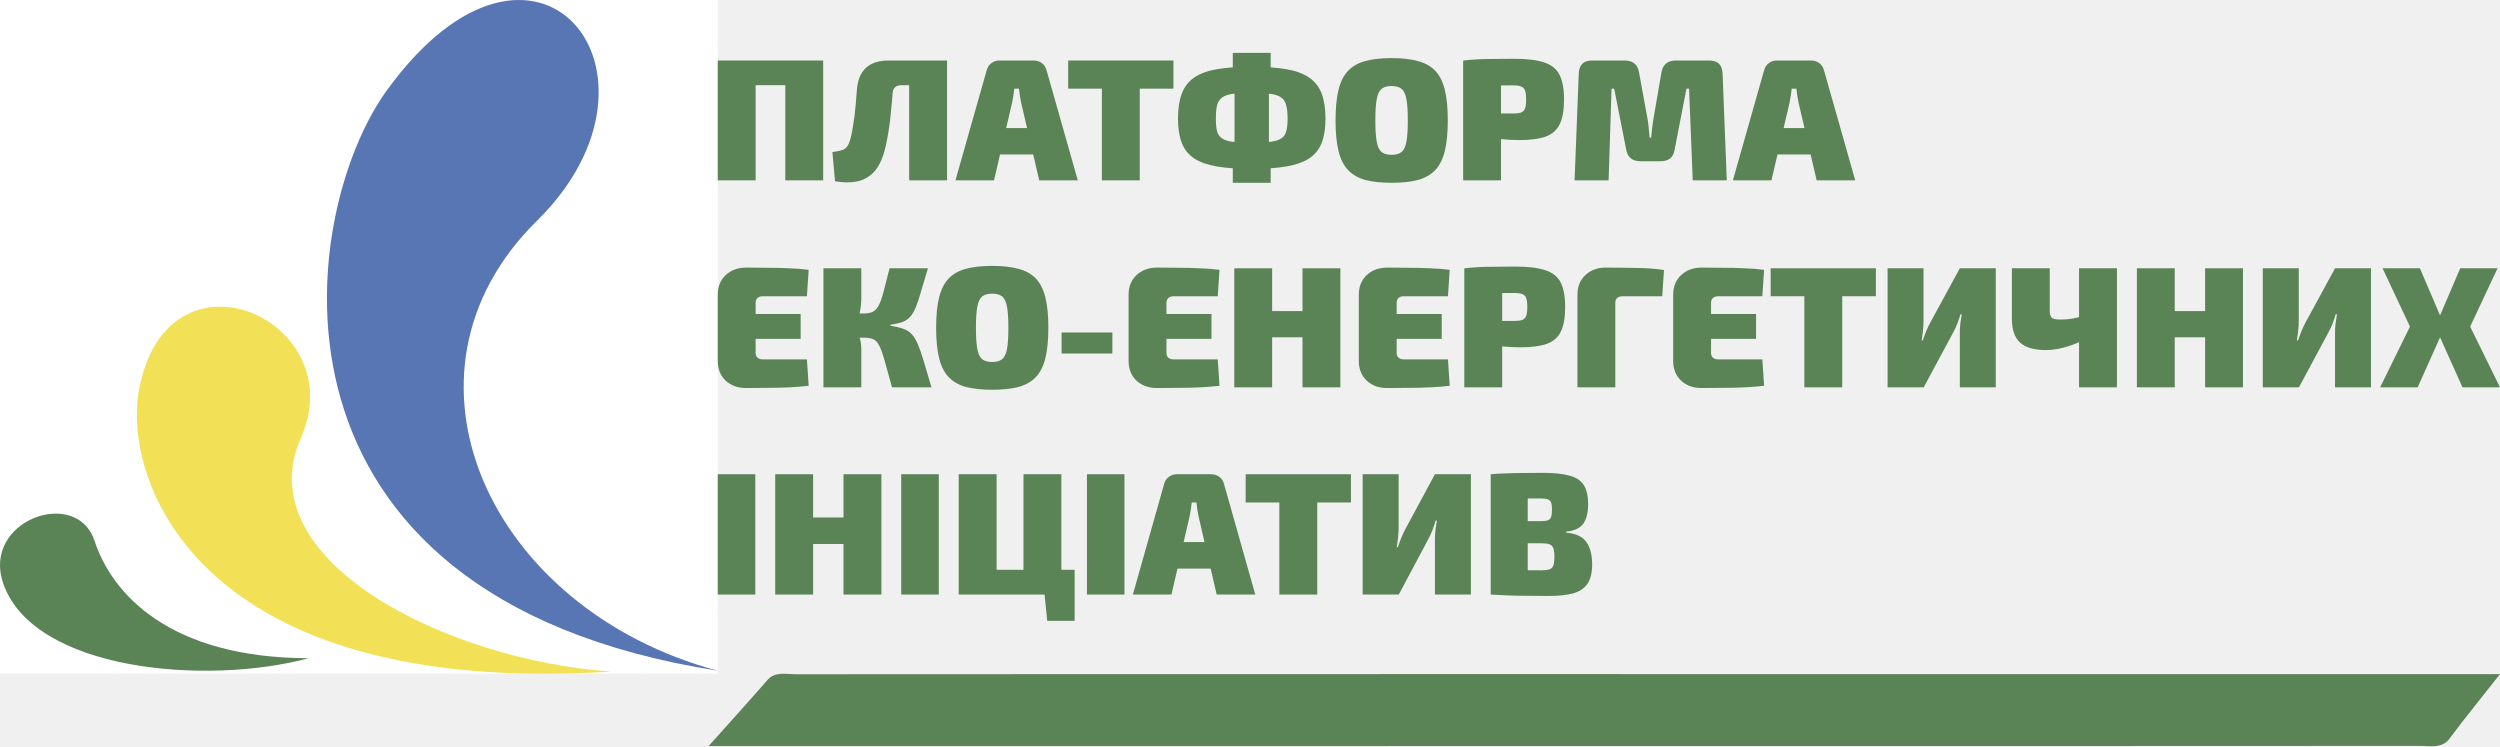
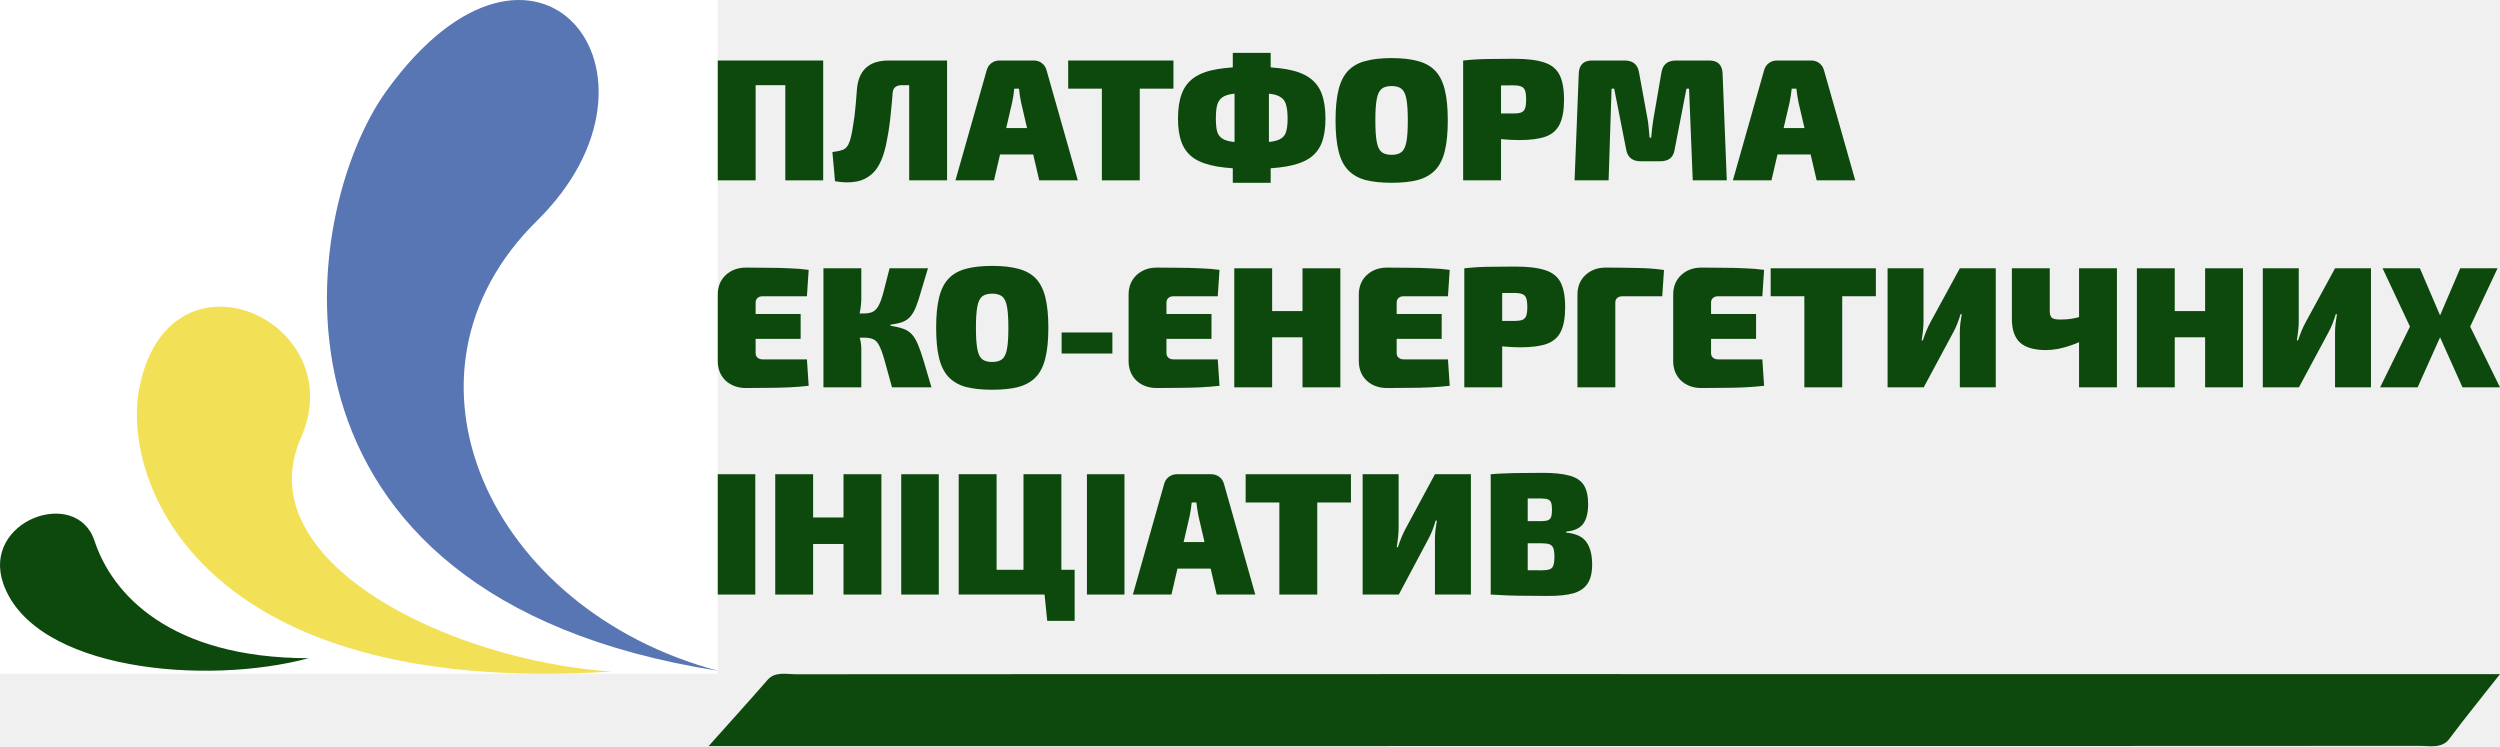
<svg xmlns="http://www.w3.org/2000/svg" width="201" height="60" viewBox="0 0 201 60" fill="none">
  <path d="M0 8.43008e-07H57.708V54.17H0V8.43008e-07Z" fill="white" />
  <path d="M57.708 53.927C39.301 48.997 30.65 30.071 43.172 17.751C55.198 5.914 43.062 -9.249 31.091 7.281C23.929 17.177 19.525 47.931 57.708 53.927Z" fill="#5876B3" />
-   <path d="M24.819 52.92C13.596 52.902 8.993 47.719 7.6 43.484C6.151 39.095 -1.533 41.851 0.273 46.952C2.749 53.924 16.549 55.138 24.819 52.92Z" fill="#5A8356" />
+   <path d="M24.819 52.92C13.596 52.902 8.993 47.719 7.6 43.484C6.151 39.095 -1.533 41.851 0.273 46.952C2.749 53.924 16.549 55.138 24.819 52.92Z" fill="#0D490D " />
  <path d="M49.15 53.994C35.942 53.084 19.832 45.066 24.195 35.201C28.383 25.736 13.476 19.057 11.18 31.315C9.803 38.659 15.929 56.105 49.15 53.994Z" fill="#F2E157" />
-   <path d="M60.753 4.865V14.501H57.708V4.865H60.753ZM63.293 4.865V6.848H60.641V4.865H63.293ZM66.184 4.865V14.501H63.139V4.865H66.184Z" fill="#5A8356" />
-   <path d="M75.934 4.865V6.848H72.51C72.042 6.848 71.794 7.062 71.766 7.491C71.738 7.9 71.701 8.324 71.654 8.762C71.617 9.199 71.57 9.627 71.514 10.046C71.457 10.465 71.392 10.861 71.317 11.233C71.252 11.606 71.177 11.931 71.093 12.211C70.877 12.956 70.578 13.519 70.195 13.9C69.811 14.273 69.362 14.505 68.847 14.599C68.333 14.692 67.762 14.682 67.135 14.571L66.925 12.225C67.252 12.187 67.533 12.127 67.767 12.043C68.01 11.95 68.188 11.736 68.3 11.401C68.356 11.242 68.408 11.056 68.454 10.842C68.501 10.628 68.543 10.395 68.581 10.144C68.627 9.883 68.669 9.604 68.707 9.306C68.744 8.999 68.777 8.678 68.805 8.343C68.833 8.007 68.861 7.654 68.889 7.281C68.992 5.671 69.844 4.865 71.443 4.865H75.934ZM76.144 4.865V14.501H73.099V4.865H76.144Z" fill="#5A8356" />
-   <path d="M83.118 4.865C83.362 4.865 83.577 4.935 83.764 5.075C83.951 5.215 84.078 5.405 84.143 5.647L86.655 14.501H83.554L82.094 8.231C82.057 8.054 82.024 7.872 81.996 7.686C81.968 7.491 81.944 7.305 81.926 7.128H81.547C81.528 7.305 81.505 7.491 81.477 7.686C81.449 7.872 81.416 8.054 81.379 8.231L79.919 14.501H76.818L79.33 5.647C79.395 5.405 79.521 5.215 79.709 5.075C79.895 4.935 80.111 4.865 80.354 4.865H83.118ZM84.311 10.298V12.42H79.161V10.298H84.311Z" fill="#5A8356" />
-   <path d="M91.636 4.865V14.501H88.591V4.865H91.636ZM94.345 4.865V7.128H85.882V4.865H94.345Z" fill="#5A8356" />
-   <path d="M100.632 5.368C101.736 5.368 102.667 5.433 103.425 5.564C104.183 5.694 104.791 5.917 105.249 6.234C105.717 6.55 106.054 6.979 106.259 7.519C106.465 8.059 106.568 8.734 106.568 9.544C106.568 10.325 106.465 10.977 106.259 11.498C106.054 12.02 105.717 12.434 105.249 12.741C104.791 13.039 104.183 13.253 103.425 13.384C102.667 13.514 101.736 13.579 100.632 13.579C99.528 13.579 98.597 13.514 97.839 13.384C97.082 13.253 96.474 13.039 96.015 12.741C95.557 12.434 95.225 12.02 95.019 11.498C94.813 10.977 94.71 10.325 94.71 9.544C94.71 8.734 94.813 8.059 95.019 7.519C95.225 6.979 95.557 6.55 96.015 6.234C96.474 5.917 97.082 5.694 97.839 5.564C98.597 5.433 99.528 5.368 100.632 5.368ZM100.632 7.477C100.005 7.477 99.5 7.5 99.117 7.547C98.742 7.593 98.457 7.691 98.26 7.84C98.064 7.979 97.928 8.189 97.853 8.468C97.788 8.738 97.755 9.097 97.755 9.544C97.755 9.962 97.788 10.302 97.853 10.563C97.928 10.814 98.064 11.005 98.26 11.135C98.457 11.266 98.742 11.354 99.117 11.401C99.5 11.447 100.005 11.471 100.632 11.471C101.259 11.471 101.759 11.447 102.134 11.401C102.517 11.354 102.807 11.266 103.004 11.135C103.21 11.005 103.345 10.814 103.411 10.563C103.486 10.302 103.523 9.962 103.523 9.544C103.523 9.097 103.486 8.738 103.411 8.468C103.345 8.189 103.21 7.979 103.004 7.84C102.807 7.691 102.517 7.593 102.134 7.547C101.759 7.5 101.259 7.477 100.632 7.477ZM102.162 4.251V6.541L102.021 7.072V11.903L102.162 12.574V14.696H99.117V12.574L99.257 11.903V7.072L99.117 6.541V4.251H102.162Z" fill="#5A8356" />
-   <path d="M111.883 4.67C112.716 4.67 113.417 4.749 113.988 4.907C114.568 5.056 115.036 5.317 115.391 5.689C115.747 6.062 116.004 6.574 116.163 7.225C116.322 7.868 116.402 8.687 116.402 9.683C116.402 10.67 116.322 11.489 116.163 12.141C116.004 12.793 115.747 13.305 115.391 13.677C115.036 14.049 114.568 14.315 113.988 14.473C113.417 14.622 112.716 14.696 111.883 14.696C111.06 14.696 110.358 14.622 109.778 14.473C109.207 14.315 108.744 14.049 108.389 13.677C108.033 13.305 107.776 12.793 107.617 12.141C107.458 11.489 107.378 10.67 107.378 9.683C107.378 8.687 107.458 7.868 107.617 7.225C107.776 6.574 108.033 6.062 108.389 5.689C108.744 5.317 109.207 5.056 109.778 4.907C110.358 4.749 111.06 4.67 111.883 4.67ZM111.883 6.918C111.537 6.918 111.27 6.993 111.083 7.142C110.896 7.291 110.765 7.565 110.69 7.966C110.615 8.366 110.578 8.938 110.578 9.683C110.578 10.428 110.615 11.001 110.69 11.401C110.765 11.801 110.896 12.076 111.083 12.225C111.27 12.374 111.537 12.448 111.883 12.448C112.229 12.448 112.496 12.374 112.683 12.225C112.87 12.076 113.001 11.801 113.076 11.401C113.151 11.001 113.188 10.428 113.188 9.683C113.188 8.938 113.151 8.366 113.076 7.966C113.001 7.565 112.87 7.291 112.683 7.142C112.496 6.993 112.229 6.918 111.883 6.918Z" fill="#5A8356" />
-   <path d="M121.735 4.726C122.764 4.726 123.569 4.824 124.148 5.019C124.729 5.205 125.14 5.536 125.383 6.011C125.626 6.485 125.748 7.151 125.748 8.007C125.748 8.855 125.631 9.516 125.398 9.99C125.173 10.456 124.799 10.786 124.275 10.982C123.751 11.168 123.044 11.261 122.156 11.261C121.688 11.261 121.22 11.238 120.752 11.191C120.285 11.135 119.845 11.07 119.433 10.996C119.031 10.912 118.685 10.828 118.395 10.744C118.105 10.651 117.903 10.568 117.791 10.493L117.833 9.125C118.441 9.125 119.073 9.125 119.728 9.125C120.383 9.125 121.028 9.125 121.664 9.125C121.945 9.125 122.16 9.097 122.31 9.041C122.46 8.976 122.562 8.864 122.619 8.706C122.675 8.538 122.703 8.305 122.703 8.007C122.703 7.7 122.675 7.463 122.619 7.295C122.562 7.128 122.46 7.016 122.31 6.96C122.16 6.895 121.945 6.862 121.664 6.862C120.71 6.862 119.896 6.867 119.223 6.876C118.549 6.886 118.091 6.904 117.847 6.932L117.637 4.865C118.067 4.819 118.47 4.786 118.844 4.768C119.227 4.749 119.644 4.74 120.093 4.74C120.542 4.73 121.089 4.726 121.735 4.726ZM120.682 4.865V14.501H117.637V4.865H120.682Z" fill="#5A8356" />
-   <path d="M137.429 4.865C138.112 4.865 138.467 5.215 138.496 5.913L138.833 14.501H136.096L135.801 7.128H135.591L134.637 12.043C134.543 12.658 134.16 12.965 133.486 12.965H131.914C131.25 12.965 130.862 12.658 130.749 12.043L129.781 7.128H129.57L129.332 14.501H126.596L126.932 5.913C126.96 5.215 127.316 4.865 127.999 4.865H130.623C131.278 4.865 131.661 5.177 131.774 5.801L132.475 9.627C132.513 9.86 132.541 10.097 132.56 10.339C132.588 10.582 132.611 10.824 132.629 11.066H132.757C132.785 10.824 132.808 10.582 132.826 10.339C132.854 10.097 132.887 9.86 132.924 9.627L133.584 5.801C133.697 5.177 134.084 4.865 134.749 4.865H137.429Z" fill="#5A8356" />
-   <path d="M145.625 4.865C145.868 4.865 146.083 4.935 146.27 5.075C146.457 5.215 146.583 5.405 146.648 5.647L149.161 14.501H146.059L144.6 8.231C144.562 8.054 144.529 7.872 144.501 7.686C144.473 7.491 144.45 7.305 144.431 7.128H144.052C144.034 7.305 144.011 7.491 143.983 7.686C143.955 7.872 143.922 8.054 143.884 8.231L142.425 14.501H139.323L141.836 5.647C141.901 5.405 142.027 5.215 142.214 5.075C142.401 4.935 142.616 4.865 142.859 4.865H145.625ZM146.817 10.298V12.42H141.667V10.298H146.817Z" fill="#5A8356" />
-   <path d="M59.981 21.515C60.542 21.515 61.117 21.52 61.706 21.529C62.305 21.529 62.889 21.543 63.46 21.571C64.03 21.589 64.549 21.631 65.017 21.696L64.877 23.818H61.328C61.15 23.818 61.01 23.864 60.907 23.956C60.804 24.049 60.752 24.169 60.752 24.317V28.395C60.752 28.543 60.804 28.663 60.907 28.756C61.01 28.849 61.15 28.895 61.328 28.895H64.877L65.017 31.017C64.549 31.073 64.03 31.114 63.46 31.142C62.889 31.17 62.305 31.183 61.706 31.183C61.117 31.193 60.542 31.197 59.981 31.197C59.317 31.197 58.77 30.998 58.339 30.601C57.918 30.194 57.708 29.667 57.708 29.02V23.693C57.708 23.046 57.918 22.523 58.339 22.125C58.77 21.719 59.317 21.515 59.981 21.515ZM57.961 25.247H64.372V27.244H57.961V25.247Z" fill="#5A8356" />
-   <path d="M74.608 21.571C74.384 22.311 74.197 22.935 74.047 23.443C73.907 23.943 73.771 24.354 73.64 24.678C73.509 25.002 73.359 25.261 73.191 25.455C73.032 25.64 72.826 25.783 72.574 25.885C72.321 25.977 71.994 26.051 71.592 26.107V26.19C72.003 26.255 72.34 26.333 72.602 26.426C72.873 26.518 73.102 26.662 73.289 26.856C73.476 27.05 73.645 27.323 73.794 27.674C73.944 28.026 74.103 28.483 74.271 29.047C74.44 29.602 74.645 30.3 74.889 31.142H71.718C71.466 30.226 71.264 29.5 71.115 28.964C70.965 28.428 70.82 28.03 70.68 27.771C70.549 27.512 70.39 27.346 70.203 27.272C70.016 27.189 69.768 27.147 69.459 27.147L69.417 25.205C69.735 25.205 69.988 25.159 70.175 25.066C70.371 24.965 70.535 24.784 70.666 24.525C70.797 24.266 70.923 23.901 71.045 23.43C71.176 22.948 71.335 22.329 71.522 21.571H74.608ZM69.249 21.571V23.984C69.249 24.336 69.212 24.701 69.137 25.08C69.071 25.45 68.964 25.797 68.814 26.12C68.926 26.416 69.025 26.74 69.109 27.091C69.202 27.434 69.249 27.743 69.249 28.021V31.142H66.205V21.571H69.249ZM70.147 25.205V27.147H68.519V25.205H70.147Z" fill="#5A8356" />
-   <path d="M79.769 21.377C80.602 21.377 81.303 21.455 81.874 21.612C82.453 21.76 82.921 22.019 83.276 22.389C83.632 22.759 83.889 23.268 84.048 23.915C84.207 24.553 84.287 25.367 84.287 26.356C84.287 27.337 84.207 28.15 84.048 28.798C83.889 29.445 83.632 29.953 83.276 30.323C82.921 30.693 82.453 30.957 81.874 31.114C81.303 31.262 80.602 31.336 79.769 31.336C78.946 31.336 78.245 31.262 77.665 31.114C77.094 30.957 76.632 30.693 76.276 30.323C75.921 29.953 75.663 29.445 75.504 28.798C75.345 28.15 75.266 27.337 75.266 26.356C75.266 25.367 75.345 24.553 75.504 23.915C75.663 23.268 75.921 22.759 76.276 22.389C76.632 22.019 77.094 21.76 77.665 21.612C78.245 21.455 78.946 21.377 79.769 21.377ZM79.769 23.61C79.423 23.61 79.157 23.684 78.97 23.832C78.783 23.98 78.652 24.253 78.577 24.65C78.502 25.048 78.465 25.616 78.465 26.356C78.465 27.096 78.502 27.665 78.577 28.062C78.652 28.46 78.783 28.733 78.97 28.881C79.157 29.029 79.423 29.103 79.769 29.103C80.115 29.103 80.382 29.029 80.569 28.881C80.756 28.733 80.887 28.46 80.962 28.062C81.037 27.665 81.074 27.096 81.074 26.356C81.074 25.616 81.037 25.048 80.962 24.65C80.887 24.253 80.756 23.98 80.569 23.832C80.382 23.684 80.115 23.61 79.769 23.61Z" fill="#5A8356" />
-   <path d="M89.436 26.731V28.423H85.353V26.731H89.436Z" fill="#5A8356" />
-   <path d="M93.012 21.515C93.573 21.515 94.148 21.52 94.737 21.529C95.336 21.529 95.92 21.543 96.491 21.571C97.061 21.589 97.58 21.631 98.048 21.696L97.908 23.818H94.358C94.181 23.818 94.04 23.864 93.938 23.956C93.835 24.049 93.783 24.169 93.783 24.317V28.395C93.783 28.543 93.835 28.663 93.938 28.756C94.04 28.849 94.181 28.895 94.358 28.895H97.908L98.048 31.017C97.58 31.073 97.061 31.114 96.491 31.142C95.92 31.17 95.336 31.183 94.737 31.183C94.148 31.193 93.573 31.197 93.012 31.197C92.348 31.197 91.8 30.998 91.37 30.601C90.949 30.194 90.739 29.667 90.739 29.02V23.693C90.739 23.046 90.949 22.523 91.37 22.125C91.8 21.719 92.348 21.515 93.012 21.515ZM90.992 25.247H97.403V27.244H90.992V25.247Z" fill="#5A8356" />
-   <path d="M102.28 21.571V31.142H99.236V21.571H102.28ZM104.875 25.011V27.119H102.168V25.011H104.875ZM107.765 21.571V31.142H104.721V21.571H107.765Z" fill="#5A8356" />
-   <path d="M111.521 21.515C112.082 21.515 112.657 21.52 113.246 21.529C113.845 21.529 114.429 21.543 115 21.571C115.57 21.589 116.089 21.631 116.557 21.696L116.417 23.818H112.867C112.69 23.818 112.549 23.864 112.446 23.956C112.343 24.049 112.292 24.169 112.292 24.317V28.395C112.292 28.543 112.343 28.663 112.446 28.756C112.549 28.849 112.69 28.895 112.867 28.895H116.417L116.557 31.017C116.089 31.073 115.57 31.114 115 31.142C114.429 31.17 113.845 31.183 113.246 31.183C112.657 31.193 112.082 31.197 111.521 31.197C110.857 31.197 110.309 30.998 109.879 30.601C109.458 30.194 109.248 29.667 109.248 29.02V23.693C109.248 23.046 109.458 22.523 109.879 22.125C110.309 21.719 110.857 21.515 111.521 21.515ZM109.5 25.247H115.912V27.244H109.5V25.247Z" fill="#5A8356" />
-   <path d="M121.827 21.432C122.856 21.432 123.66 21.529 124.24 21.723C124.819 21.908 125.231 22.237 125.475 22.708C125.718 23.18 125.839 23.841 125.839 24.692C125.839 25.533 125.723 26.19 125.488 26.662C125.264 27.124 124.89 27.452 124.366 27.646C123.842 27.831 123.136 27.924 122.248 27.924C121.78 27.924 121.313 27.901 120.845 27.854C120.377 27.799 119.938 27.734 119.526 27.66C119.124 27.577 118.778 27.494 118.488 27.41C118.198 27.318 117.997 27.235 117.885 27.161L117.927 25.802C118.535 25.802 119.166 25.802 119.821 25.802C120.475 25.802 121.121 25.802 121.757 25.802C122.037 25.802 122.252 25.774 122.402 25.718C122.551 25.654 122.654 25.543 122.71 25.385C122.766 25.219 122.795 24.988 122.795 24.692C122.795 24.387 122.766 24.151 122.71 23.984C122.654 23.818 122.551 23.707 122.402 23.651C122.252 23.587 122.037 23.554 121.757 23.554C120.803 23.554 119.989 23.559 119.316 23.568C118.642 23.577 118.184 23.596 117.941 23.624L117.73 21.571C118.161 21.524 118.563 21.492 118.937 21.474C119.32 21.455 119.737 21.446 120.186 21.446C120.634 21.437 121.182 21.432 121.827 21.432ZM120.775 21.571V31.142H117.73V21.571H120.775Z" fill="#5A8356" />
-   <path d="M129.085 21.515C129.88 21.515 130.699 21.524 131.54 21.543C132.382 21.552 133.131 21.608 133.785 21.709L133.644 23.818H130.46C130.282 23.818 130.138 23.864 130.025 23.956C129.923 24.049 129.871 24.169 129.871 24.317V31.142H126.827V23.693C126.827 23.046 127.037 22.523 127.458 22.125C127.888 21.719 128.431 21.515 129.085 21.515Z" fill="#5A8356" />
-   <path d="M136.797 21.515C137.359 21.515 137.933 21.52 138.522 21.529C139.122 21.529 139.706 21.543 140.276 21.571C140.847 21.589 141.366 21.631 141.833 21.696L141.693 23.818H138.143C137.966 23.818 137.826 23.864 137.723 23.956C137.62 24.049 137.569 24.169 137.569 24.317V28.395C137.569 28.543 137.62 28.663 137.723 28.756C137.826 28.849 137.966 28.895 138.143 28.895H141.693L141.833 31.017C141.366 31.073 140.847 31.114 140.276 31.142C139.706 31.17 139.122 31.183 138.522 31.183C137.933 31.193 137.359 31.197 136.797 31.197C136.133 31.197 135.586 30.998 135.155 30.601C134.735 30.194 134.525 29.667 134.525 29.02V23.693C134.525 23.046 134.735 22.523 135.155 22.125C135.586 21.719 136.133 21.515 136.797 21.515ZM134.778 25.247H141.188V27.244H134.778V25.247Z" fill="#5A8356" />
-   <path d="M148.114 21.571V31.142H145.07V21.571H148.114ZM150.821 21.571V23.818H142.362V21.571H150.821Z" fill="#5A8356" />
-   <path d="M160.46 21.571V31.142H157.57V26.745C157.57 26.495 157.583 26.25 157.611 26.009C157.649 25.76 157.687 25.51 157.724 25.261H157.626C157.551 25.519 157.467 25.769 157.373 26.009C157.28 26.25 157.168 26.49 157.037 26.731L154.666 31.142H151.762V21.571H154.651V25.815C154.651 26.046 154.638 26.296 154.61 26.564C154.582 26.832 154.544 27.101 154.497 27.369H154.595C154.68 27.11 154.774 26.856 154.876 26.606C154.979 26.356 155.092 26.12 155.213 25.898L157.57 21.571H160.46Z" fill="#5A8356" />
-   <path d="M164.8 21.571V24.997C164.8 25.247 164.852 25.427 164.954 25.538C165.057 25.64 165.282 25.69 165.628 25.69C165.777 25.69 165.936 25.686 166.105 25.677C166.272 25.667 166.46 25.644 166.666 25.607C166.881 25.57 167.12 25.51 167.381 25.427L167.704 27.244C167.367 27.429 167.002 27.591 166.61 27.73C166.226 27.868 165.852 27.975 165.488 28.049C165.123 28.113 164.796 28.146 164.506 28.146C163.561 28.146 162.864 27.947 162.415 27.549C161.975 27.142 161.756 26.509 161.756 25.649V21.571H164.8ZM170.201 21.571V31.142H167.156V21.571H170.201Z" fill="#5A8356" />
-   <path d="M174.849 21.571V31.142H171.805V21.571H174.849ZM177.445 25.011V27.119H174.737V25.011H177.445ZM180.335 21.571V31.142H177.291V21.571H180.335Z" fill="#5A8356" />
-   <path d="M190.627 21.571V31.142H187.737V26.745C187.737 26.495 187.752 26.25 187.78 26.009C187.816 25.76 187.854 25.51 187.892 25.261H187.793C187.719 25.519 187.634 25.769 187.541 26.009C187.447 26.25 187.335 26.49 187.204 26.731L184.833 31.142H181.929V21.571H184.82V25.815C184.82 26.046 184.805 26.296 184.777 26.564C184.749 26.832 184.712 27.101 184.666 27.369H184.764C184.848 27.11 184.941 26.856 185.043 26.606C185.146 26.356 185.259 26.12 185.381 25.898L187.737 21.571H190.627Z" fill="#5A8356" />
-   <path d="M200.803 21.571L198.601 26.259L201 31.142H197.984L195.795 26.259L197.802 21.571H200.803ZM194.56 21.571L196.567 26.259L194.378 31.142H191.362L193.761 26.259L191.559 21.571H194.56ZM197.52 25.399V27.064H194.603V25.399H197.52Z" fill="#5A8356" />
-   <path d="M60.726 38.128V47.802H57.708V38.128H60.726Z" fill="#5A8356" />
-   <path d="M65.374 38.128V47.802H62.328V38.128H65.374ZM67.972 41.605V43.736H65.262V41.605H67.972ZM70.864 38.128V47.802H67.817V38.128H70.864Z" fill="#5A8356" />
-   <path d="M75.478 38.128V47.802H72.459V38.128H75.478Z" fill="#5A8356" />
-   <path d="M77.079 47.802V38.128H80.126V47.802H77.079ZM80.013 47.802V45.811H86.401V47.802H80.013ZM82.288 47.802V38.128H85.334V47.802H82.288ZM84.197 49.919L83.972 47.704H86.401V49.919H84.197Z" fill="#5A8356" />
-   <path d="M90.407 38.128V47.802H87.389V38.128H90.407Z" fill="#5A8356" />
-   <path d="M97.386 38.128C97.629 38.128 97.844 38.199 98.032 38.339C98.219 38.479 98.345 38.67 98.411 38.913L100.924 47.802H97.821L96.361 41.507C96.324 41.33 96.291 41.147 96.263 40.96C96.235 40.764 96.211 40.577 96.193 40.4H95.814C95.795 40.577 95.772 40.764 95.743 40.96C95.715 41.147 95.683 41.33 95.645 41.507L94.185 47.802H91.083L93.596 38.913C93.661 38.67 93.787 38.479 93.975 38.339C94.162 38.199 94.377 38.128 94.62 38.128H97.386ZM98.579 43.582V45.713H93.427V43.582H98.579Z" fill="#5A8356" />
-   <path d="M105.907 38.128V47.802H102.86V38.128H105.907ZM108.616 38.128V40.4H100.151V38.128H108.616Z" fill="#5A8356" />
-   <path d="M118.261 38.128V47.802H115.369V43.358C115.369 43.105 115.383 42.858 115.411 42.615C115.449 42.362 115.486 42.11 115.524 41.858H115.425C115.351 42.119 115.266 42.372 115.173 42.615C115.079 42.858 114.967 43.101 114.836 43.344L112.463 47.802H109.557V38.128H112.449V42.418C112.449 42.652 112.435 42.904 112.407 43.175C112.379 43.447 112.342 43.718 112.295 43.989H112.393C112.477 43.727 112.571 43.47 112.674 43.218C112.777 42.965 112.889 42.727 113.011 42.503L115.369 38.128H118.261Z" fill="#5A8356" />
-   <path d="M124.037 38.016C124.934 38.016 125.651 38.091 126.184 38.24C126.718 38.381 127.101 38.633 127.335 38.998C127.569 39.362 127.686 39.876 127.686 40.54C127.686 41.231 127.551 41.76 127.279 42.124C127.008 42.479 126.554 42.685 125.917 42.741V42.825C126.694 42.89 127.236 43.143 127.546 43.582C127.855 44.012 128.009 44.615 128.009 45.391C128.009 46.054 127.883 46.568 127.63 46.933C127.387 47.297 127.008 47.554 126.493 47.704C125.978 47.844 125.313 47.914 124.499 47.914C123.807 47.914 123.194 47.91 122.66 47.9C122.136 47.9 121.65 47.891 121.2 47.872C120.761 47.853 120.311 47.83 119.853 47.802L120.077 45.811C120.321 45.821 120.793 45.83 121.495 45.839C122.197 45.849 123.016 45.853 123.952 45.853C124.232 45.853 124.448 45.825 124.598 45.769C124.747 45.713 124.846 45.606 124.893 45.447C124.949 45.288 124.977 45.063 124.977 44.774C124.977 44.475 124.949 44.246 124.893 44.087C124.836 43.928 124.734 43.82 124.583 43.764C124.444 43.708 124.228 43.68 123.938 43.68H120.063V41.9H123.91C124.144 41.9 124.322 41.876 124.444 41.83C124.575 41.783 124.663 41.694 124.71 41.563C124.757 41.423 124.78 41.227 124.78 40.974C124.78 40.722 124.757 40.535 124.71 40.414C124.663 40.283 124.575 40.194 124.444 40.147C124.312 40.1 124.125 40.077 123.882 40.077C123.292 40.077 122.777 40.077 122.337 40.077C121.898 40.068 121.5 40.068 121.144 40.077C120.789 40.077 120.433 40.091 120.077 40.119L119.853 38.128C120.274 38.091 120.686 38.068 121.088 38.058C121.491 38.039 121.926 38.03 122.394 38.03C122.872 38.021 123.418 38.016 124.037 38.016ZM122.829 38.128V47.802H119.853V38.128H122.829Z" fill="#5A8356" />
-   <path d="M201 54.199C199.528 56.071 198.187 57.716 196.931 59.397C196.323 60.21 195.348 59.965 194.482 59.967C176.149 59.98 157.816 59.978 139.483 59.98C113.16 59.981 86.838 59.981 60.515 59.983C59.47 59.983 58.422 59.983 56.974 59.983C58.698 58.052 60.225 56.373 61.704 54.671C62.311 53.969 63.219 54.21 64.019 54.21C82.638 54.197 101.255 54.197 119.874 54.197C146.054 54.197 172.234 54.199 198.414 54.201C199.169 54.199 199.924 54.199 201 54.199Z" fill="#5A8356" />
+   <path d="M60.753 4.865V14.501H57.708V4.865H60.753ZM63.293 4.865V6.848H60.641V4.865H63.293ZM66.184 4.865V14.501H63.139V4.865H66.184Z" fill="#0D490D " />
+   <path d="M75.934 4.865V6.848H72.51C72.042 6.848 71.794 7.062 71.766 7.491C71.738 7.9 71.701 8.324 71.654 8.762C71.617 9.199 71.57 9.627 71.514 10.046C71.457 10.465 71.392 10.861 71.317 11.233C71.252 11.606 71.177 11.931 71.093 12.211C70.877 12.956 70.578 13.519 70.195 13.9C69.811 14.273 69.362 14.505 68.847 14.599C68.333 14.692 67.762 14.682 67.135 14.571L66.925 12.225C67.252 12.187 67.533 12.127 67.767 12.043C68.01 11.95 68.188 11.736 68.3 11.401C68.356 11.242 68.408 11.056 68.454 10.842C68.501 10.628 68.543 10.395 68.581 10.144C68.627 9.883 68.669 9.604 68.707 9.306C68.744 8.999 68.777 8.678 68.805 8.343C68.833 8.007 68.861 7.654 68.889 7.281C68.992 5.671 69.844 4.865 71.443 4.865H75.934ZM76.144 4.865V14.501H73.099V4.865H76.144Z" fill="#0D490D " />
+   <path d="M83.118 4.865C83.362 4.865 83.577 4.935 83.764 5.075C83.951 5.215 84.078 5.405 84.143 5.647L86.655 14.501H83.554L82.094 8.231C82.057 8.054 82.024 7.872 81.996 7.686C81.968 7.491 81.944 7.305 81.926 7.128H81.547C81.528 7.305 81.505 7.491 81.477 7.686C81.449 7.872 81.416 8.054 81.379 8.231L79.919 14.501H76.818L79.33 5.647C79.395 5.405 79.521 5.215 79.709 5.075C79.895 4.935 80.111 4.865 80.354 4.865H83.118ZM84.311 10.298V12.42H79.161V10.298H84.311Z" fill="#0D490D " />
+   <path d="M91.636 4.865V14.501H88.591V4.865H91.636ZM94.345 4.865V7.128H85.882V4.865H94.345Z" fill="#0D490D " />
+   <path d="M100.632 5.368C101.736 5.368 102.667 5.433 103.425 5.564C104.183 5.694 104.791 5.917 105.249 6.234C105.717 6.55 106.054 6.979 106.259 7.519C106.465 8.059 106.568 8.734 106.568 9.544C106.568 10.325 106.465 10.977 106.259 11.498C106.054 12.02 105.717 12.434 105.249 12.741C104.791 13.039 104.183 13.253 103.425 13.384C102.667 13.514 101.736 13.579 100.632 13.579C99.528 13.579 98.597 13.514 97.839 13.384C97.082 13.253 96.474 13.039 96.015 12.741C95.557 12.434 95.225 12.02 95.019 11.498C94.813 10.977 94.71 10.325 94.71 9.544C94.71 8.734 94.813 8.059 95.019 7.519C95.225 6.979 95.557 6.55 96.015 6.234C96.474 5.917 97.082 5.694 97.839 5.564C98.597 5.433 99.528 5.368 100.632 5.368ZM100.632 7.477C100.005 7.477 99.5 7.5 99.117 7.547C98.742 7.593 98.457 7.691 98.26 7.84C98.064 7.979 97.928 8.189 97.853 8.468C97.788 8.738 97.755 9.097 97.755 9.544C97.755 9.962 97.788 10.302 97.853 10.563C97.928 10.814 98.064 11.005 98.26 11.135C98.457 11.266 98.742 11.354 99.117 11.401C99.5 11.447 100.005 11.471 100.632 11.471C101.259 11.471 101.759 11.447 102.134 11.401C102.517 11.354 102.807 11.266 103.004 11.135C103.21 11.005 103.345 10.814 103.411 10.563C103.486 10.302 103.523 9.962 103.523 9.544C103.523 9.097 103.486 8.738 103.411 8.468C103.345 8.189 103.21 7.979 103.004 7.84C102.807 7.691 102.517 7.593 102.134 7.547C101.759 7.5 101.259 7.477 100.632 7.477ZM102.162 4.251V6.541L102.021 7.072V11.903L102.162 12.574V14.696H99.117V12.574L99.257 11.903V7.072L99.117 6.541V4.251H102.162Z" fill="#0D490D " />
+   <path d="M111.883 4.67C112.716 4.67 113.417 4.749 113.988 4.907C114.568 5.056 115.036 5.317 115.391 5.689C115.747 6.062 116.004 6.574 116.163 7.225C116.322 7.868 116.402 8.687 116.402 9.683C116.402 10.67 116.322 11.489 116.163 12.141C116.004 12.793 115.747 13.305 115.391 13.677C115.036 14.049 114.568 14.315 113.988 14.473C113.417 14.622 112.716 14.696 111.883 14.696C111.06 14.696 110.358 14.622 109.778 14.473C109.207 14.315 108.744 14.049 108.389 13.677C108.033 13.305 107.776 12.793 107.617 12.141C107.458 11.489 107.378 10.67 107.378 9.683C107.378 8.687 107.458 7.868 107.617 7.225C107.776 6.574 108.033 6.062 108.389 5.689C108.744 5.317 109.207 5.056 109.778 4.907C110.358 4.749 111.06 4.67 111.883 4.67ZM111.883 6.918C111.537 6.918 111.27 6.993 111.083 7.142C110.896 7.291 110.765 7.565 110.69 7.966C110.615 8.366 110.578 8.938 110.578 9.683C110.578 10.428 110.615 11.001 110.69 11.401C110.765 11.801 110.896 12.076 111.083 12.225C111.27 12.374 111.537 12.448 111.883 12.448C112.229 12.448 112.496 12.374 112.683 12.225C112.87 12.076 113.001 11.801 113.076 11.401C113.151 11.001 113.188 10.428 113.188 9.683C113.188 8.938 113.151 8.366 113.076 7.966C113.001 7.565 112.87 7.291 112.683 7.142C112.496 6.993 112.229 6.918 111.883 6.918Z" fill="#0D490D " />
+   <path d="M121.735 4.726C122.764 4.726 123.569 4.824 124.148 5.019C124.729 5.205 125.14 5.536 125.383 6.011C125.626 6.485 125.748 7.151 125.748 8.007C125.748 8.855 125.631 9.516 125.398 9.99C125.173 10.456 124.799 10.786 124.275 10.982C123.751 11.168 123.044 11.261 122.156 11.261C121.688 11.261 121.22 11.238 120.752 11.191C120.285 11.135 119.845 11.07 119.433 10.996C119.031 10.912 118.685 10.828 118.395 10.744C118.105 10.651 117.903 10.568 117.791 10.493L117.833 9.125C118.441 9.125 119.073 9.125 119.728 9.125C120.383 9.125 121.028 9.125 121.664 9.125C121.945 9.125 122.16 9.097 122.31 9.041C122.46 8.976 122.562 8.864 122.619 8.706C122.675 8.538 122.703 8.305 122.703 8.007C122.703 7.7 122.675 7.463 122.619 7.295C122.562 7.128 122.46 7.016 122.31 6.96C122.16 6.895 121.945 6.862 121.664 6.862C120.71 6.862 119.896 6.867 119.223 6.876C118.549 6.886 118.091 6.904 117.847 6.932L117.637 4.865C118.067 4.819 118.47 4.786 118.844 4.768C119.227 4.749 119.644 4.74 120.093 4.74C120.542 4.73 121.089 4.726 121.735 4.726ZM120.682 4.865V14.501H117.637V4.865H120.682Z" fill="#0D490D " />
+   <path d="M137.429 4.865C138.112 4.865 138.467 5.215 138.496 5.913L138.833 14.501H136.096L135.801 7.128H135.591L134.637 12.043C134.543 12.658 134.16 12.965 133.486 12.965H131.914C131.25 12.965 130.862 12.658 130.749 12.043L129.781 7.128H129.57L129.332 14.501H126.596L126.932 5.913C126.96 5.215 127.316 4.865 127.999 4.865H130.623C131.278 4.865 131.661 5.177 131.774 5.801L132.475 9.627C132.513 9.86 132.541 10.097 132.56 10.339C132.588 10.582 132.611 10.824 132.629 11.066H132.757C132.785 10.824 132.808 10.582 132.826 10.339C132.854 10.097 132.887 9.86 132.924 9.627L133.584 5.801C133.697 5.177 134.084 4.865 134.749 4.865H137.429Z" fill="#0D490D " />
+   <path d="M145.625 4.865C145.868 4.865 146.083 4.935 146.27 5.075C146.457 5.215 146.583 5.405 146.648 5.647L149.161 14.501H146.059L144.6 8.231C144.562 8.054 144.529 7.872 144.501 7.686C144.473 7.491 144.45 7.305 144.431 7.128H144.052C144.034 7.305 144.011 7.491 143.983 7.686C143.955 7.872 143.922 8.054 143.884 8.231L142.425 14.501H139.323L141.836 5.647C141.901 5.405 142.027 5.215 142.214 5.075C142.401 4.935 142.616 4.865 142.859 4.865H145.625ZM146.817 10.298V12.42H141.667V10.298H146.817Z" fill="#0D490D " />
+   <path d="M59.981 21.515C60.542 21.515 61.117 21.52 61.706 21.529C62.305 21.529 62.889 21.543 63.46 21.571C64.03 21.589 64.549 21.631 65.017 21.696L64.877 23.818H61.328C61.15 23.818 61.01 23.864 60.907 23.956C60.804 24.049 60.752 24.169 60.752 24.317V28.395C60.752 28.543 60.804 28.663 60.907 28.756C61.01 28.849 61.15 28.895 61.328 28.895H64.877L65.017 31.017C64.549 31.073 64.03 31.114 63.46 31.142C62.889 31.17 62.305 31.183 61.706 31.183C61.117 31.193 60.542 31.197 59.981 31.197C59.317 31.197 58.77 30.998 58.339 30.601C57.918 30.194 57.708 29.667 57.708 29.02V23.693C57.708 23.046 57.918 22.523 58.339 22.125C58.77 21.719 59.317 21.515 59.981 21.515ZM57.961 25.247H64.372V27.244H57.961V25.247Z" fill="#0D490D " />
+   <path d="M74.608 21.571C74.384 22.311 74.197 22.935 74.047 23.443C73.907 23.943 73.771 24.354 73.64 24.678C73.509 25.002 73.359 25.261 73.191 25.455C73.032 25.64 72.826 25.783 72.574 25.885C72.321 25.977 71.994 26.051 71.592 26.107V26.19C72.003 26.255 72.34 26.333 72.602 26.426C72.873 26.518 73.102 26.662 73.289 26.856C73.476 27.05 73.645 27.323 73.794 27.674C73.944 28.026 74.103 28.483 74.271 29.047C74.44 29.602 74.645 30.3 74.889 31.142H71.718C71.466 30.226 71.264 29.5 71.115 28.964C70.965 28.428 70.82 28.03 70.68 27.771C70.549 27.512 70.39 27.346 70.203 27.272C70.016 27.189 69.768 27.147 69.459 27.147L69.417 25.205C69.735 25.205 69.988 25.159 70.175 25.066C70.371 24.965 70.535 24.784 70.666 24.525C70.797 24.266 70.923 23.901 71.045 23.43C71.176 22.948 71.335 22.329 71.522 21.571H74.608ZM69.249 21.571V23.984C69.249 24.336 69.212 24.701 69.137 25.08C69.071 25.45 68.964 25.797 68.814 26.12C68.926 26.416 69.025 26.74 69.109 27.091C69.202 27.434 69.249 27.743 69.249 28.021V31.142H66.205V21.571H69.249ZM70.147 25.205V27.147H68.519V25.205H70.147Z" fill="#0D490D " />
+   <path d="M79.769 21.377C80.602 21.377 81.303 21.455 81.874 21.612C82.453 21.76 82.921 22.019 83.276 22.389C83.632 22.759 83.889 23.268 84.048 23.915C84.207 24.553 84.287 25.367 84.287 26.356C84.287 27.337 84.207 28.15 84.048 28.798C83.889 29.445 83.632 29.953 83.276 30.323C82.921 30.693 82.453 30.957 81.874 31.114C81.303 31.262 80.602 31.336 79.769 31.336C78.946 31.336 78.245 31.262 77.665 31.114C77.094 30.957 76.632 30.693 76.276 30.323C75.921 29.953 75.663 29.445 75.504 28.798C75.345 28.15 75.266 27.337 75.266 26.356C75.266 25.367 75.345 24.553 75.504 23.915C75.663 23.268 75.921 22.759 76.276 22.389C76.632 22.019 77.094 21.76 77.665 21.612C78.245 21.455 78.946 21.377 79.769 21.377ZM79.769 23.61C79.423 23.61 79.157 23.684 78.97 23.832C78.783 23.98 78.652 24.253 78.577 24.65C78.502 25.048 78.465 25.616 78.465 26.356C78.465 27.096 78.502 27.665 78.577 28.062C78.652 28.46 78.783 28.733 78.97 28.881C79.157 29.029 79.423 29.103 79.769 29.103C80.115 29.103 80.382 29.029 80.569 28.881C80.756 28.733 80.887 28.46 80.962 28.062C81.037 27.665 81.074 27.096 81.074 26.356C81.074 25.616 81.037 25.048 80.962 24.65C80.887 24.253 80.756 23.98 80.569 23.832C80.382 23.684 80.115 23.61 79.769 23.61Z" fill="#0D490D " />
+   <path d="M89.436 26.731V28.423H85.353V26.731H89.436Z" fill="#0D490D" />
+   <path d="M93.012 21.515C93.573 21.515 94.148 21.52 94.737 21.529C95.336 21.529 95.92 21.543 96.491 21.571C97.061 21.589 97.58 21.631 98.048 21.696L97.908 23.818H94.358C94.181 23.818 94.04 23.864 93.938 23.956C93.835 24.049 93.783 24.169 93.783 24.317V28.395C93.783 28.543 93.835 28.663 93.938 28.756C94.04 28.849 94.181 28.895 94.358 28.895H97.908L98.048 31.017C97.58 31.073 97.061 31.114 96.491 31.142C95.92 31.17 95.336 31.183 94.737 31.183C94.148 31.193 93.573 31.197 93.012 31.197C92.348 31.197 91.8 30.998 91.37 30.601C90.949 30.194 90.739 29.667 90.739 29.02V23.693C90.739 23.046 90.949 22.523 91.37 22.125C91.8 21.719 92.348 21.515 93.012 21.515ZM90.992 25.247H97.403V27.244H90.992V25.247Z" fill="#0D490D " />
+   <path d="M102.28 21.571V31.142H99.236V21.571H102.28ZM104.875 25.011V27.119H102.168V25.011H104.875ZM107.765 21.571V31.142H104.721V21.571H107.765Z" fill="#0D490D " />
+   <path d="M111.521 21.515C112.082 21.515 112.657 21.52 113.246 21.529C113.845 21.529 114.429 21.543 115 21.571C115.57 21.589 116.089 21.631 116.557 21.696L116.417 23.818H112.867C112.69 23.818 112.549 23.864 112.446 23.956C112.343 24.049 112.292 24.169 112.292 24.317V28.395C112.292 28.543 112.343 28.663 112.446 28.756C112.549 28.849 112.69 28.895 112.867 28.895H116.417L116.557 31.017C116.089 31.073 115.57 31.114 115 31.142C114.429 31.17 113.845 31.183 113.246 31.183C112.657 31.193 112.082 31.197 111.521 31.197C110.857 31.197 110.309 30.998 109.879 30.601C109.458 30.194 109.248 29.667 109.248 29.02V23.693C109.248 23.046 109.458 22.523 109.879 22.125C110.309 21.719 110.857 21.515 111.521 21.515ZM109.5 25.247H115.912V27.244H109.5V25.247Z" fill="#0D490D " />
+   <path d="M121.827 21.432C122.856 21.432 123.66 21.529 124.24 21.723C124.819 21.908 125.231 22.237 125.475 22.708C125.718 23.18 125.839 23.841 125.839 24.692C125.839 25.533 125.723 26.19 125.488 26.662C125.264 27.124 124.89 27.452 124.366 27.646C123.842 27.831 123.136 27.924 122.248 27.924C121.78 27.924 121.313 27.901 120.845 27.854C120.377 27.799 119.938 27.734 119.526 27.66C119.124 27.577 118.778 27.494 118.488 27.41C118.198 27.318 117.997 27.235 117.885 27.161L117.927 25.802C118.535 25.802 119.166 25.802 119.821 25.802C120.475 25.802 121.121 25.802 121.757 25.802C122.037 25.802 122.252 25.774 122.402 25.718C122.551 25.654 122.654 25.543 122.71 25.385C122.766 25.219 122.795 24.988 122.795 24.692C122.795 24.387 122.766 24.151 122.71 23.984C122.654 23.818 122.551 23.707 122.402 23.651C122.252 23.587 122.037 23.554 121.757 23.554C120.803 23.554 119.989 23.559 119.316 23.568C118.642 23.577 118.184 23.596 117.941 23.624L117.73 21.571C118.161 21.524 118.563 21.492 118.937 21.474C119.32 21.455 119.737 21.446 120.186 21.446C120.634 21.437 121.182 21.432 121.827 21.432ZM120.775 21.571V31.142H117.73V21.571H120.775Z" fill="#0D490D " />
+   <path d="M129.085 21.515C129.88 21.515 130.699 21.524 131.54 21.543C132.382 21.552 133.131 21.608 133.785 21.709L133.644 23.818H130.46C130.282 23.818 130.138 23.864 130.025 23.956C129.923 24.049 129.871 24.169 129.871 24.317V31.142H126.827V23.693C126.827 23.046 127.037 22.523 127.458 22.125C127.888 21.719 128.431 21.515 129.085 21.515Z" fill="#0D490D " />
+   <path d="M136.797 21.515C137.359 21.515 137.933 21.52 138.522 21.529C139.122 21.529 139.706 21.543 140.276 21.571C140.847 21.589 141.366 21.631 141.833 21.696L141.693 23.818H138.143C137.966 23.818 137.826 23.864 137.723 23.956C137.62 24.049 137.569 24.169 137.569 24.317V28.395C137.569 28.543 137.62 28.663 137.723 28.756C137.826 28.849 137.966 28.895 138.143 28.895H141.693L141.833 31.017C141.366 31.073 140.847 31.114 140.276 31.142C139.706 31.17 139.122 31.183 138.522 31.183C137.933 31.193 137.359 31.197 136.797 31.197C136.133 31.197 135.586 30.998 135.155 30.601C134.735 30.194 134.525 29.667 134.525 29.02V23.693C134.525 23.046 134.735 22.523 135.155 22.125C135.586 21.719 136.133 21.515 136.797 21.515ZM134.778 25.247H141.188V27.244H134.778V25.247Z" fill="#0D490D " />
+   <path d="M148.114 21.571V31.142H145.07V21.571H148.114ZM150.821 21.571V23.818H142.362V21.571H150.821Z" fill="#0D490D " />
+   <path d="M160.46 21.571V31.142H157.57V26.745C157.57 26.495 157.583 26.25 157.611 26.009C157.649 25.76 157.687 25.51 157.724 25.261H157.626C157.551 25.519 157.467 25.769 157.373 26.009C157.28 26.25 157.168 26.49 157.037 26.731L154.666 31.142H151.762V21.571H154.651V25.815C154.651 26.046 154.638 26.296 154.61 26.564C154.582 26.832 154.544 27.101 154.497 27.369H154.595C154.68 27.11 154.774 26.856 154.876 26.606C154.979 26.356 155.092 26.12 155.213 25.898L157.57 21.571H160.46Z" fill="#0D490D" />
+   <path d="M164.8 21.571V24.997C164.8 25.247 164.852 25.427 164.954 25.538C165.057 25.64 165.282 25.69 165.628 25.69C165.777 25.69 165.936 25.686 166.105 25.677C166.272 25.667 166.46 25.644 166.666 25.607C166.881 25.57 167.12 25.51 167.381 25.427L167.704 27.244C167.367 27.429 167.002 27.591 166.61 27.73C166.226 27.868 165.852 27.975 165.488 28.049C165.123 28.113 164.796 28.146 164.506 28.146C163.561 28.146 162.864 27.947 162.415 27.549C161.975 27.142 161.756 26.509 161.756 25.649V21.571H164.8ZM170.201 21.571V31.142H167.156V21.571H170.201Z" fill="#0D490D " />
+   <path d="M174.849 21.571V31.142H171.805V21.571H174.849ZM177.445 25.011V27.119H174.737V25.011H177.445ZM180.335 21.571V31.142H177.291V21.571H180.335Z" fill="#0D490D " />
+   <path d="M190.627 21.571V31.142H187.737V26.745C187.737 26.495 187.752 26.25 187.78 26.009C187.816 25.76 187.854 25.51 187.892 25.261H187.793C187.719 25.519 187.634 25.769 187.541 26.009C187.447 26.25 187.335 26.49 187.204 26.731L184.833 31.142H181.929V21.571H184.82V25.815C184.82 26.046 184.805 26.296 184.777 26.564C184.749 26.832 184.712 27.101 184.666 27.369H184.764C184.848 27.11 184.941 26.856 185.043 26.606C185.146 26.356 185.259 26.12 185.381 25.898L187.737 21.571H190.627Z" fill="#0D490D" />
+   <path d="M200.803 21.571L198.601 26.259L201 31.142H197.984L195.795 26.259L197.802 21.571H200.803ZM194.56 21.571L196.567 26.259L194.378 31.142H191.362L193.761 26.259L191.559 21.571H194.56ZM197.52 25.399V27.064H194.603V25.399H197.52Z" fill="#0D490D " />
+   <path d="M60.726 38.128V47.802H57.708V38.128H60.726Z" fill="#0D490D" />
+   <path d="M65.374 38.128V47.802H62.328V38.128H65.374ZM67.972 41.605V43.736H65.262V41.605H67.972ZM70.864 38.128V47.802H67.817V38.128H70.864Z" fill="#0D490D " />
+   <path d="M75.478 38.128V47.802H72.459V38.128H75.478Z" fill="#0D490D" />
+   <path d="M77.079 47.802V38.128H80.126V47.802H77.079ZM80.013 47.802V45.811H86.401V47.802H80.013ZM82.288 47.802V38.128H85.334V47.802H82.288ZM84.197 49.919L83.972 47.704H86.401V49.919H84.197Z" fill="#0D490D " />
+   <path d="M90.407 38.128V47.802H87.389V38.128H90.407Z" fill="#0D490D" />
+   <path d="M97.386 38.128C97.629 38.128 97.844 38.199 98.032 38.339C98.219 38.479 98.345 38.67 98.411 38.913L100.924 47.802H97.821L96.361 41.507C96.324 41.33 96.291 41.147 96.263 40.96C96.235 40.764 96.211 40.577 96.193 40.4H95.814C95.795 40.577 95.772 40.764 95.743 40.96C95.715 41.147 95.683 41.33 95.645 41.507L94.185 47.802H91.083L93.596 38.913C93.661 38.67 93.787 38.479 93.975 38.339C94.162 38.199 94.377 38.128 94.62 38.128H97.386ZM98.579 43.582V45.713H93.427V43.582H98.579Z" fill="#0D490D" />
+   <path d="M105.907 38.128V47.802H102.86V38.128H105.907ZM108.616 38.128V40.4H100.151V38.128H108.616Z" fill="#0D490D " />
+   <path d="M118.261 38.128V47.802H115.369V43.358C115.369 43.105 115.383 42.858 115.411 42.615C115.449 42.362 115.486 42.11 115.524 41.858H115.425C115.351 42.119 115.266 42.372 115.173 42.615C115.079 42.858 114.967 43.101 114.836 43.344L112.463 47.802H109.557V38.128H112.449V42.418C112.449 42.652 112.435 42.904 112.407 43.175C112.379 43.447 112.342 43.718 112.295 43.989H112.393C112.477 43.727 112.571 43.47 112.674 43.218C112.777 42.965 112.889 42.727 113.011 42.503L115.369 38.128H118.261Z" fill="#0D490D" />
+   <path d="M124.037 38.016C124.934 38.016 125.651 38.091 126.184 38.24C126.718 38.381 127.101 38.633 127.335 38.998C127.569 39.362 127.686 39.876 127.686 40.54C127.686 41.231 127.551 41.76 127.279 42.124C127.008 42.479 126.554 42.685 125.917 42.741V42.825C126.694 42.89 127.236 43.143 127.546 43.582C127.855 44.012 128.009 44.615 128.009 45.391C128.009 46.054 127.883 46.568 127.63 46.933C127.387 47.297 127.008 47.554 126.493 47.704C125.978 47.844 125.313 47.914 124.499 47.914C123.807 47.914 123.194 47.91 122.66 47.9C122.136 47.9 121.65 47.891 121.2 47.872C120.761 47.853 120.311 47.83 119.853 47.802L120.077 45.811C120.321 45.821 120.793 45.83 121.495 45.839C122.197 45.849 123.016 45.853 123.952 45.853C124.232 45.853 124.448 45.825 124.598 45.769C124.747 45.713 124.846 45.606 124.893 45.447C124.949 45.288 124.977 45.063 124.977 44.774C124.977 44.475 124.949 44.246 124.893 44.087C124.836 43.928 124.734 43.82 124.583 43.764C124.444 43.708 124.228 43.68 123.938 43.68H120.063V41.9H123.91C124.144 41.9 124.322 41.876 124.444 41.83C124.575 41.783 124.663 41.694 124.71 41.563C124.757 41.423 124.78 41.227 124.78 40.974C124.78 40.722 124.757 40.535 124.71 40.414C124.663 40.283 124.575 40.194 124.444 40.147C124.312 40.1 124.125 40.077 123.882 40.077C123.292 40.077 122.777 40.077 122.337 40.077C121.898 40.068 121.5 40.068 121.144 40.077C120.789 40.077 120.433 40.091 120.077 40.119L119.853 38.128C120.274 38.091 120.686 38.068 121.088 38.058C121.491 38.039 121.926 38.03 122.394 38.03C122.872 38.021 123.418 38.016 124.037 38.016ZM122.829 38.128V47.802H119.853V38.128H122.829Z" fill="#0D490D " />
+   <path d="M201 54.199C199.528 56.071 198.187 57.716 196.931 59.397C196.323 60.21 195.348 59.965 194.482 59.967C176.149 59.98 157.816 59.978 139.483 59.98C113.16 59.981 86.838 59.981 60.515 59.983C59.47 59.983 58.422 59.983 56.974 59.983C58.698 58.052 60.225 56.373 61.704 54.671C62.311 53.969 63.219 54.21 64.019 54.21C82.638 54.197 101.255 54.197 119.874 54.197C146.054 54.197 172.234 54.199 198.414 54.201C199.169 54.199 199.924 54.199 201 54.199Z" fill="#0D490D" />
</svg>
